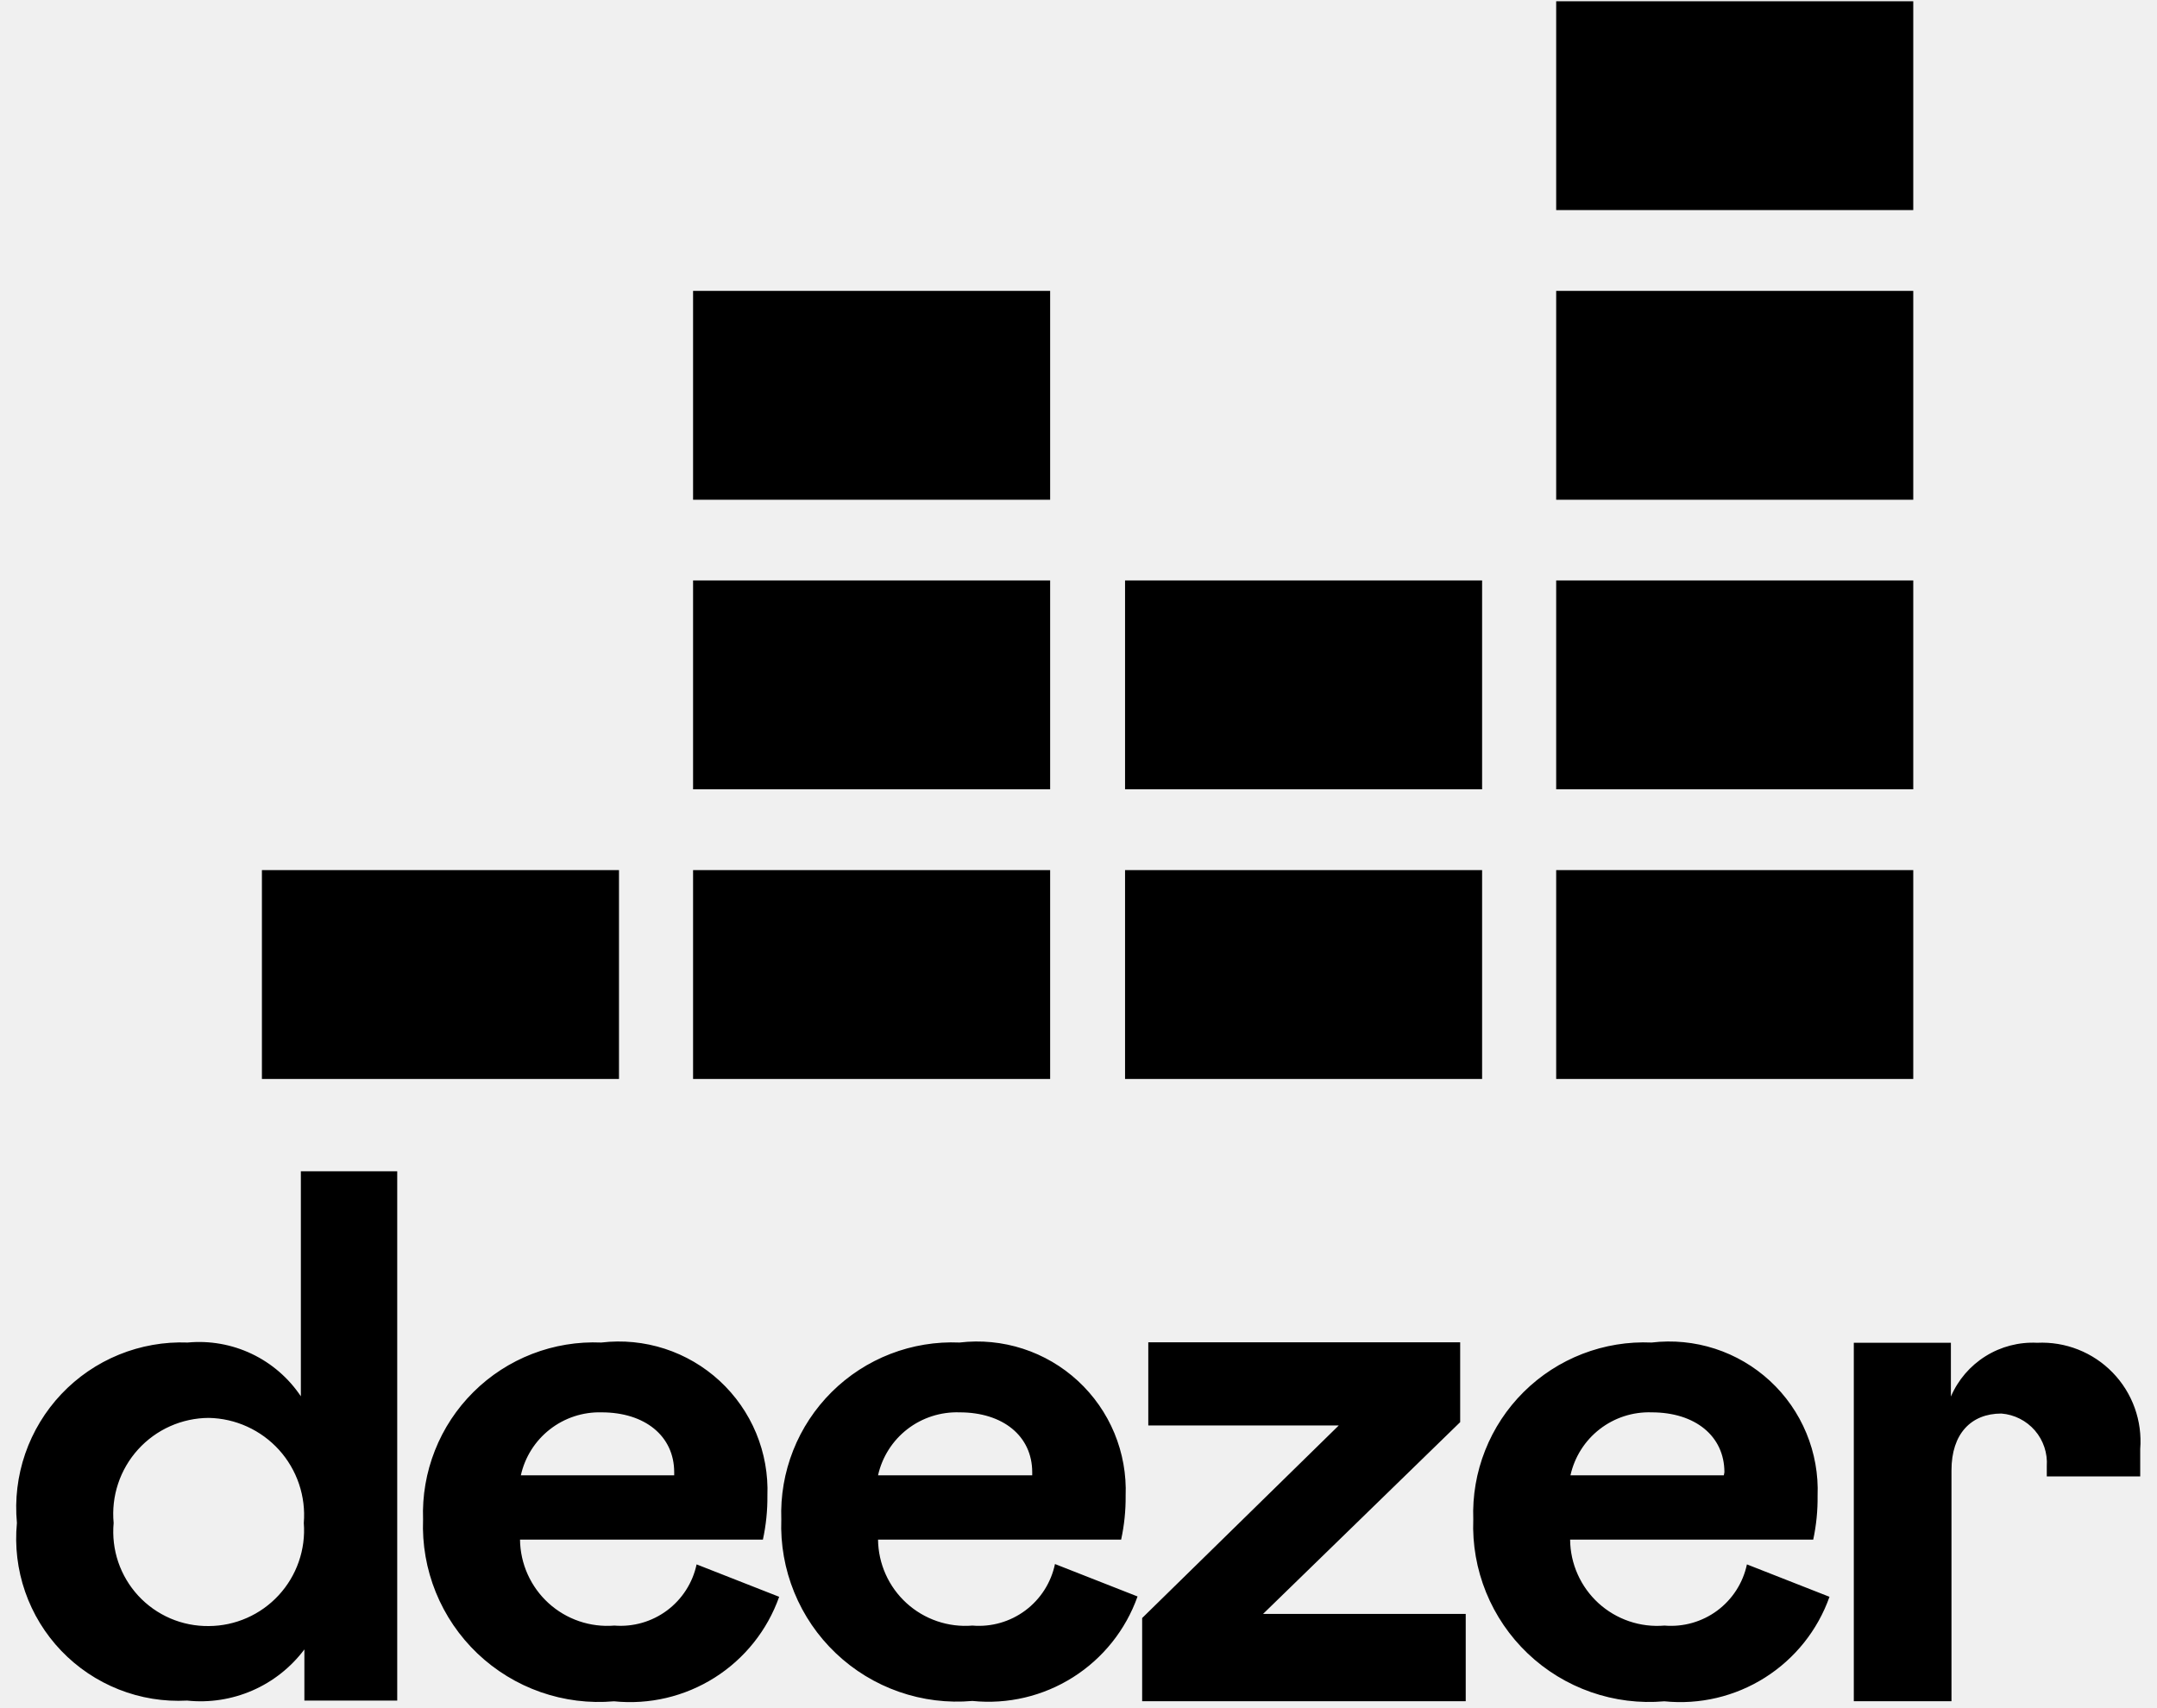
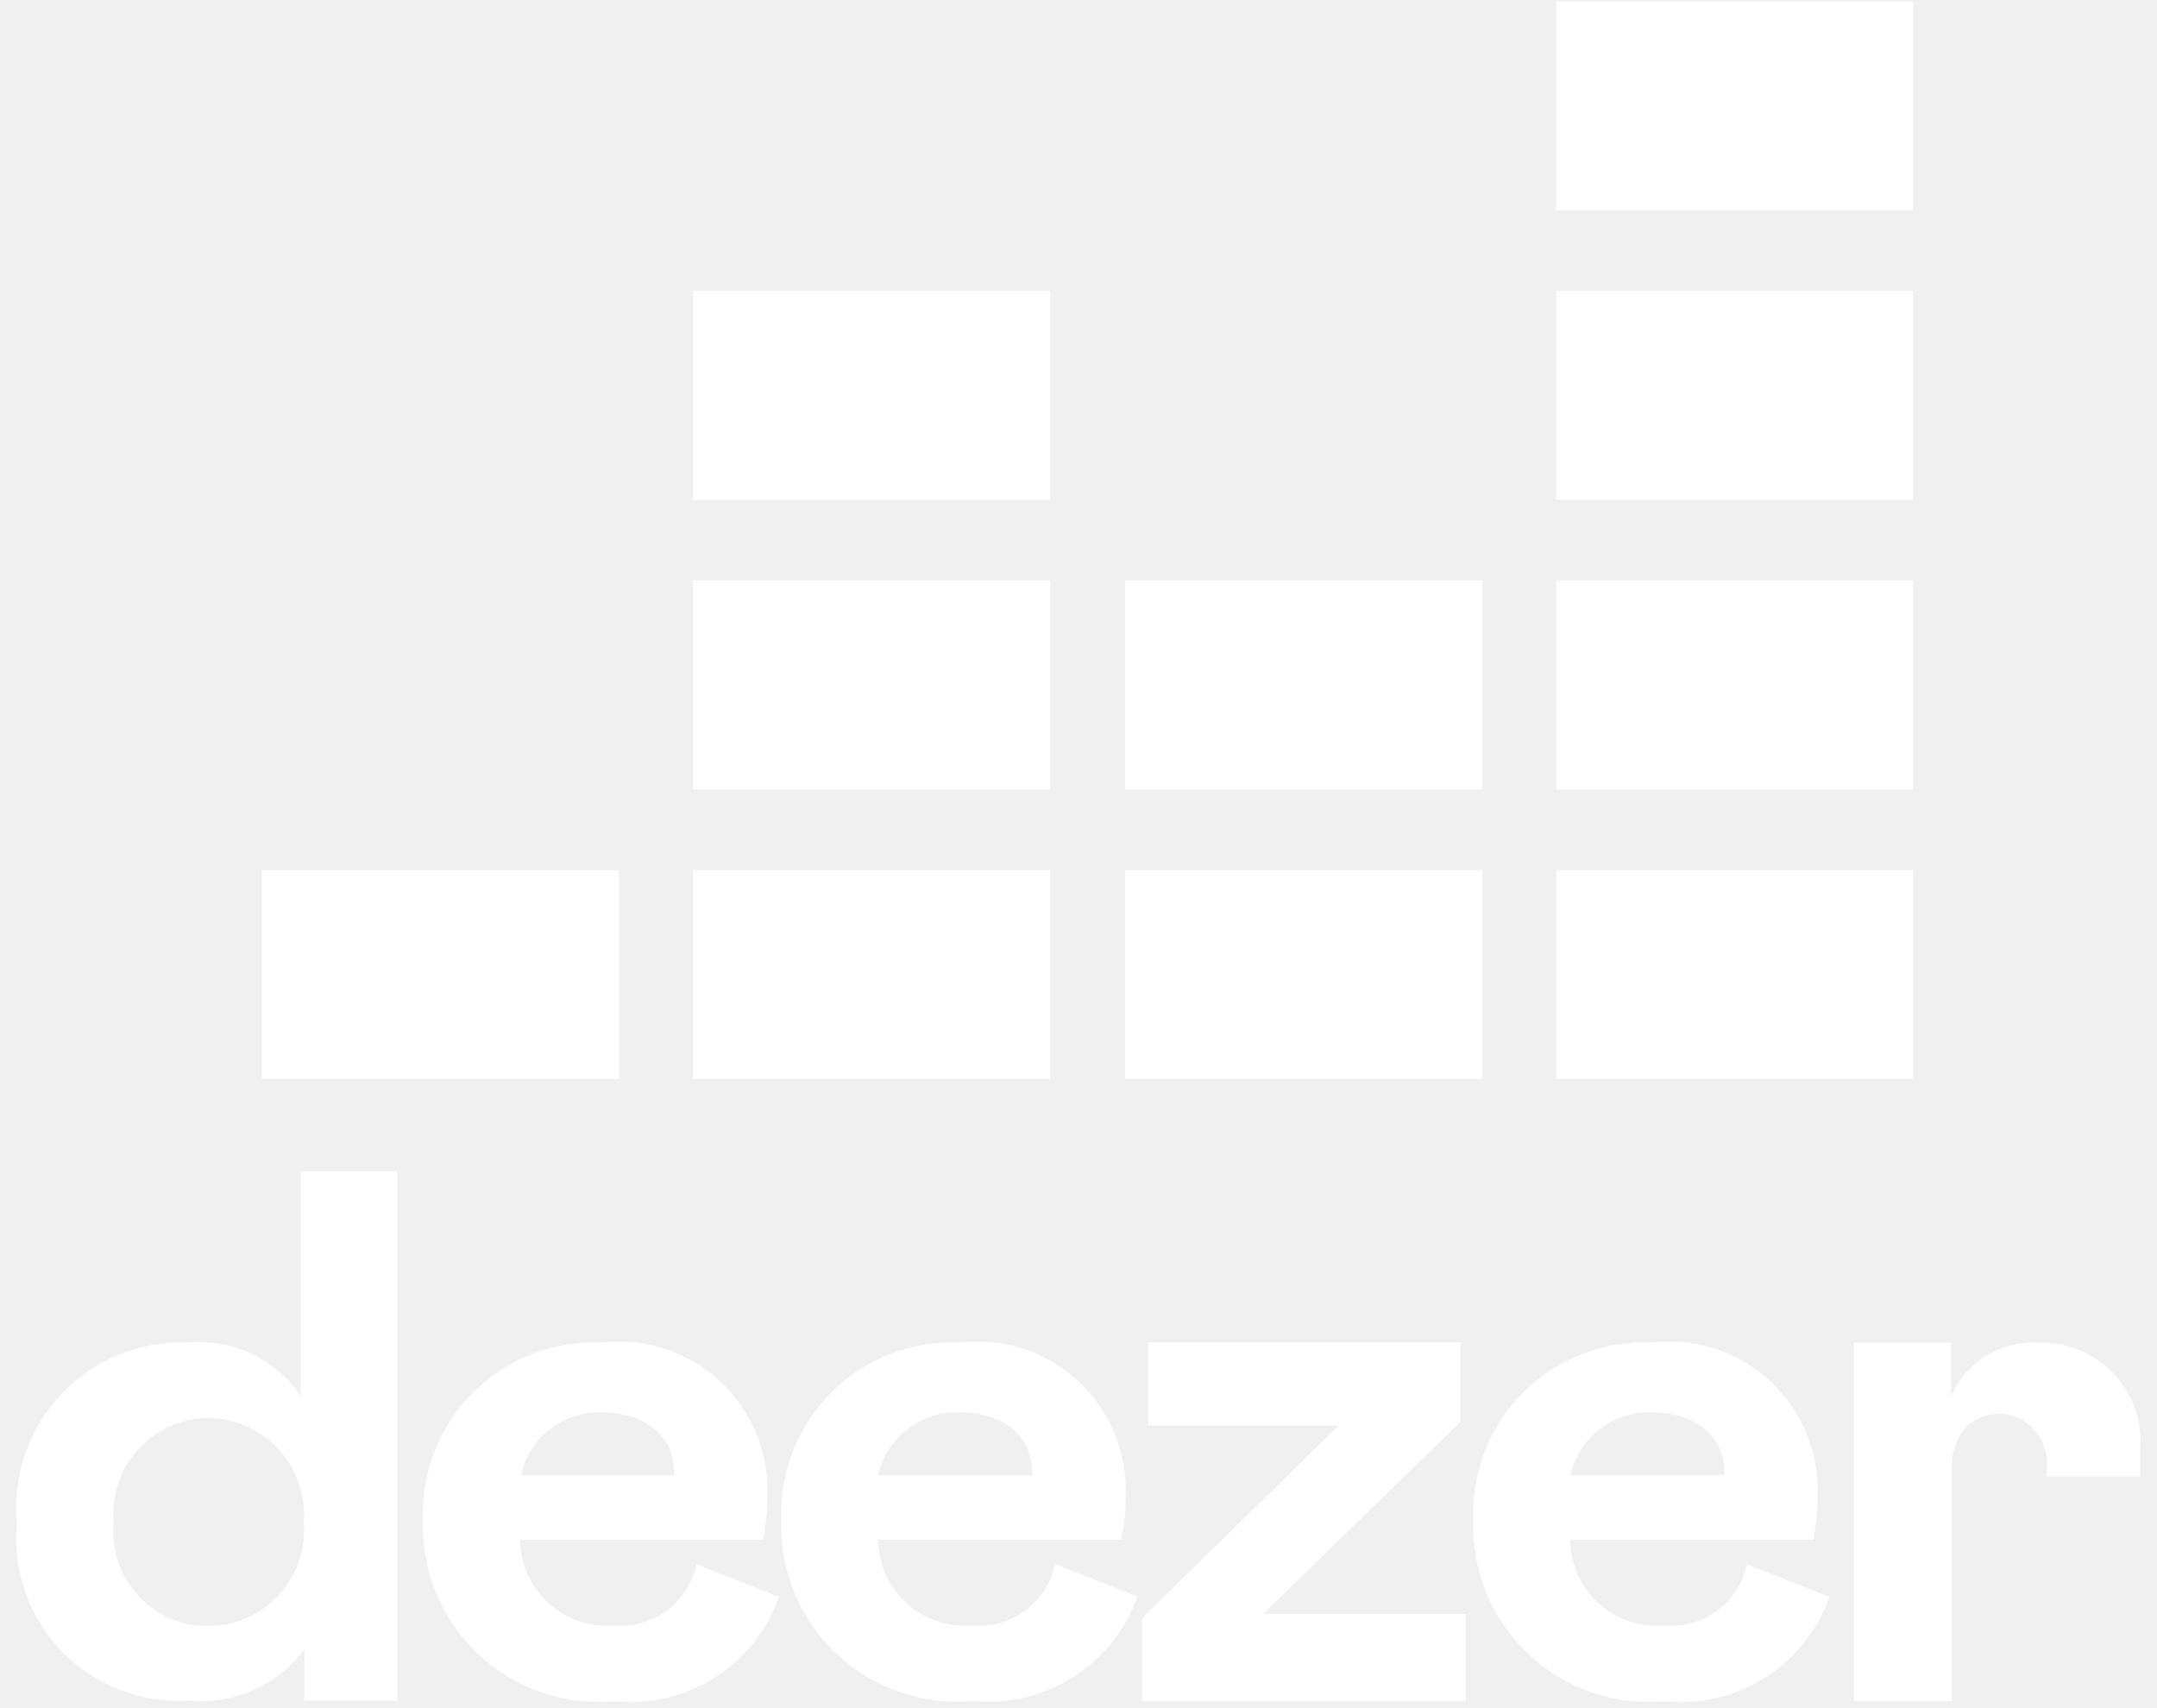
<svg xmlns="http://www.w3.org/2000/svg" width="96" height="76" viewBox="0 0 96 76" fill="none">
-   <path d="M90.665 59.774C89.857 59.734 89.057 59.942 88.371 60.37C87.685 60.798 87.146 61.425 86.827 62.168V59.774H82.506V75.729H86.853V65.449C86.853 63.822 87.73 62.924 89.074 62.924C89.651 62.97 90.187 63.241 90.566 63.679C90.944 64.118 91.134 64.688 91.095 65.265V65.722H95.253V64.504C95.302 63.883 95.218 63.258 95.007 62.671C94.796 62.084 94.462 61.549 94.028 61.102C93.594 60.654 93.069 60.304 92.489 60.075C91.909 59.846 91.287 59.744 90.665 59.774ZM74.08 72.363C73.548 72.408 73.013 72.343 72.508 72.171C72.003 72 71.539 71.726 71.144 71.367C70.75 71.007 70.434 70.57 70.217 70.083C69.999 69.596 69.884 69.07 69.88 68.536H80.7C80.837 67.896 80.902 67.243 80.894 66.588C80.932 65.633 80.762 64.681 80.396 63.798C80.031 62.914 79.478 62.121 78.775 61.472C78.073 60.823 77.238 60.334 76.329 60.039C75.419 59.745 74.457 59.65 73.507 59.763C72.458 59.717 71.41 59.889 70.431 60.267C69.451 60.646 68.56 61.223 67.814 61.963C67.068 62.703 66.484 63.589 66.098 64.566C65.711 65.542 65.531 66.589 65.57 67.638C65.527 68.748 65.722 69.854 66.14 70.883C66.558 71.912 67.19 72.84 67.995 73.606C68.799 74.372 69.757 74.957 70.806 75.324C71.854 75.691 72.968 75.831 74.075 75.734C75.644 75.893 77.221 75.521 78.553 74.678C79.886 73.835 80.897 72.569 81.424 71.082L77.749 69.639C77.575 70.462 77.105 71.193 76.43 71.695C75.754 72.196 74.918 72.434 74.08 72.363ZM73.513 62.871C75.439 62.871 76.747 63.921 76.747 65.538L76.721 65.675H69.895C70.076 64.858 70.536 64.131 71.197 63.619C71.858 63.106 72.677 62.842 73.513 62.871ZM64.987 63.307V59.753H51.106V63.454H59.584L50.833 72.027V75.729H65.234V71.844H56.214L64.987 63.307ZM43.278 72.363C42.747 72.407 42.212 72.34 41.708 72.168C41.204 71.996 40.74 71.722 40.346 71.363C39.952 71.004 39.636 70.568 39.418 70.081C39.2 69.595 39.084 69.069 39.078 68.536H49.898C50.037 67.896 50.104 67.243 50.098 66.588C50.135 65.633 49.964 64.681 49.598 63.797C49.231 62.914 48.678 62.121 47.975 61.472C47.273 60.823 46.438 60.334 45.528 60.039C44.618 59.745 43.655 59.65 42.706 59.763C41.657 59.718 40.61 59.89 39.63 60.269C38.651 60.648 37.761 61.225 37.016 61.965C36.271 62.705 35.687 63.59 35.301 64.567C34.915 65.543 34.735 66.589 34.773 67.638C34.732 68.747 34.928 69.852 35.347 70.879C35.766 71.907 36.398 72.833 37.203 73.597C38.007 74.361 38.965 74.946 40.012 75.311C41.06 75.677 42.173 75.816 43.278 75.718C44.847 75.878 46.425 75.507 47.757 74.663C49.09 73.82 50.101 72.553 50.628 71.067L46.953 69.623C46.78 70.45 46.312 71.184 45.635 71.689C44.958 72.194 44.12 72.434 43.278 72.363ZM42.711 62.871C44.633 62.871 45.94 63.921 45.94 65.538V65.675H39.078C39.26 64.858 39.723 64.13 40.385 63.618C41.048 63.106 41.874 62.842 42.711 62.871ZM27.344 72.363C26.813 72.407 26.279 72.34 25.774 72.168C25.27 71.996 24.806 71.722 24.412 71.363C24.018 71.004 23.703 70.568 23.484 70.081C23.266 69.595 23.15 69.069 23.144 68.536H33.954C34.093 67.896 34.16 67.243 34.154 66.588C34.191 65.633 34.02 64.681 33.654 63.797C33.287 62.914 32.733 62.121 32.031 61.472C31.328 60.823 30.493 60.334 29.584 60.039C28.674 59.745 27.711 59.65 26.762 59.763C25.712 59.718 24.666 59.89 23.686 60.269C22.707 60.648 21.817 61.225 21.072 61.965C20.326 62.705 19.742 63.59 19.357 64.567C18.971 65.543 18.791 66.589 18.829 67.638C18.786 68.748 18.98 69.854 19.397 70.883C19.815 71.912 20.446 72.84 21.25 73.606C22.054 74.371 23.012 74.957 24.06 75.324C25.108 75.691 26.222 75.831 27.328 75.734C28.898 75.894 30.475 75.522 31.808 74.679C33.141 73.836 34.151 72.569 34.678 71.082L31.003 69.639C30.828 70.459 30.36 71.188 29.687 71.69C29.013 72.191 28.181 72.43 27.344 72.363ZM26.777 62.871C28.699 62.871 30.006 63.921 30.006 65.538V65.675H23.181C23.361 64.862 23.819 64.138 24.475 63.627C25.131 63.115 25.945 62.848 26.777 62.871ZM13.39 62.157C12.845 61.341 12.089 60.688 11.202 60.266C10.316 59.845 9.332 59.671 8.355 59.763C7.309 59.723 6.266 59.907 5.296 60.302C4.326 60.697 3.452 61.295 2.732 62.056C2.013 62.816 1.464 63.722 1.122 64.712C0.781 65.702 0.655 66.753 0.753 67.796C0.653 68.831 0.778 69.875 1.119 70.857C1.46 71.839 2.008 72.736 2.728 73.487C3.447 74.237 4.32 74.824 5.286 75.206C6.253 75.589 7.291 75.758 8.329 75.702C9.321 75.806 10.324 75.65 11.238 75.251C12.153 74.852 12.948 74.222 13.547 73.424V75.702H17.679V52.14H13.39V62.157ZM9.29 72.384C8.701 72.391 8.118 72.275 7.577 72.042C7.037 71.809 6.551 71.465 6.152 71.032C5.753 70.599 5.45 70.088 5.261 69.53C5.073 68.973 5.004 68.382 5.058 67.796C5.002 67.205 5.069 66.609 5.256 66.046C5.443 65.483 5.745 64.965 6.143 64.525C6.541 64.085 7.027 63.732 7.568 63.49C8.11 63.248 8.696 63.121 9.29 63.118C9.88 63.129 10.463 63.261 11.001 63.506C11.539 63.751 12.021 64.103 12.418 64.541C12.814 64.98 13.117 65.495 13.306 66.054C13.496 66.614 13.569 67.207 13.521 67.796C13.566 68.38 13.49 68.967 13.297 69.52C13.105 70.073 12.801 70.581 12.404 71.011C12.007 71.442 11.526 71.786 10.99 72.022C10.454 72.259 9.875 72.382 9.29 72.384ZM30.846 12.949H46.738V22.247H30.846V12.949ZM30.846 25.838H46.738V35.136H30.846V25.838ZM50.072 25.838H65.963V35.136H50.072V25.838ZM69.26 38.732H85.152V48.03H69.26V38.732ZM50.072 38.732H65.963V48.03H50.072V38.732ZM30.846 38.732H46.738V48.03H30.846V38.732ZM11.657 38.732H27.549V48.03H11.657V38.732ZM69.26 25.838H85.152V35.136H69.26V25.838ZM69.26 12.949H85.152V22.247H69.26V12.949ZM69.26 0.055H85.152V9.353H69.26V0.055Z" fill="black" />
+   <path d="M90.665 59.774C89.857 59.734 89.057 59.942 88.371 60.37C87.685 60.798 87.146 61.425 86.827 62.168V59.774H82.506V75.729H86.853V65.449C86.853 63.822 87.73 62.924 89.074 62.924C89.651 62.97 90.187 63.241 90.566 63.679C90.944 64.118 91.134 64.688 91.095 65.265V65.722H95.253V64.504C95.302 63.883 95.218 63.258 95.007 62.671C94.796 62.084 94.462 61.549 94.028 61.102C93.594 60.654 93.069 60.304 92.489 60.075C91.909 59.846 91.287 59.744 90.665 59.774ZM74.08 72.363C73.548 72.408 73.013 72.343 72.508 72.171C72.003 72 71.539 71.726 71.144 71.367C70.75 71.007 70.434 70.57 70.217 70.083C69.999 69.596 69.884 69.07 69.88 68.536H80.7C80.837 67.896 80.902 67.243 80.894 66.588C80.932 65.633 80.762 64.681 80.396 63.798C80.031 62.914 79.478 62.121 78.775 61.472C78.073 60.823 77.238 60.334 76.329 60.039C75.419 59.745 74.457 59.65 73.507 59.763C72.458 59.717 71.41 59.889 70.431 60.267C69.451 60.646 68.56 61.223 67.814 61.963C67.068 62.703 66.484 63.589 66.098 64.566C65.711 65.542 65.531 66.589 65.57 67.638C65.527 68.748 65.722 69.854 66.14 70.883C66.558 71.912 67.19 72.84 67.995 73.606C68.799 74.372 69.757 74.957 70.806 75.324C71.854 75.691 72.968 75.831 74.075 75.734C75.644 75.893 77.221 75.521 78.553 74.678C79.886 73.835 80.897 72.569 81.424 71.082L77.749 69.639C77.575 70.462 77.105 71.193 76.43 71.695C75.754 72.196 74.918 72.434 74.08 72.363ZM73.513 62.871C75.439 62.871 76.747 63.921 76.747 65.538L76.721 65.675H69.895C70.076 64.858 70.536 64.131 71.197 63.619C71.858 63.106 72.677 62.842 73.513 62.871ZM64.987 63.307V59.753H51.106V63.454H59.584L50.833 72.027V75.729H65.234V71.844H56.214L64.987 63.307ZM43.278 72.363C42.747 72.407 42.212 72.34 41.708 72.168C41.204 71.996 40.74 71.722 40.346 71.363C39.952 71.004 39.636 70.568 39.418 70.081C39.2 69.595 39.084 69.069 39.078 68.536H49.898C50.037 67.896 50.104 67.243 50.098 66.588C50.135 65.633 49.964 64.681 49.598 63.797C49.231 62.914 48.678 62.121 47.975 61.472C47.273 60.823 46.438 60.334 45.528 60.039C44.618 59.745 43.655 59.65 42.706 59.763C41.657 59.718 40.61 59.89 39.63 60.269C38.651 60.648 37.761 61.225 37.016 61.965C36.271 62.705 35.687 63.59 35.301 64.567C34.915 65.543 34.735 66.589 34.773 67.638C34.732 68.747 34.928 69.852 35.347 70.879C35.766 71.907 36.398 72.833 37.203 73.597C38.007 74.361 38.965 74.946 40.012 75.311C41.06 75.677 42.173 75.816 43.278 75.718C44.847 75.878 46.425 75.507 47.757 74.663C49.09 73.82 50.101 72.553 50.628 71.067L46.953 69.623C46.78 70.45 46.312 71.184 45.635 71.689C44.958 72.194 44.12 72.434 43.278 72.363ZM42.711 62.871C44.633 62.871 45.94 63.921 45.94 65.538V65.675H39.078C39.26 64.858 39.723 64.13 40.385 63.618C41.048 63.106 41.874 62.842 42.711 62.871ZM27.344 72.363C26.813 72.407 26.279 72.34 25.774 72.168C25.27 71.996 24.806 71.722 24.412 71.363C24.018 71.004 23.703 70.568 23.484 70.081C23.266 69.595 23.15 69.069 23.144 68.536H33.954C34.093 67.896 34.16 67.243 34.154 66.588C34.191 65.633 34.02 64.681 33.654 63.797C33.287 62.914 32.733 62.121 32.031 61.472C31.328 60.823 30.493 60.334 29.584 60.039C28.674 59.745 27.711 59.65 26.762 59.763C25.712 59.718 24.666 59.89 23.686 60.269C22.707 60.648 21.817 61.225 21.072 61.965C20.326 62.705 19.742 63.59 19.357 64.567C18.971 65.543 18.791 66.589 18.829 67.638C18.786 68.748 18.98 69.854 19.397 70.883C19.815 71.912 20.446 72.84 21.25 73.606C22.054 74.371 23.012 74.957 24.06 75.324C25.108 75.691 26.222 75.831 27.328 75.734C28.898 75.894 30.475 75.522 31.808 74.679C33.141 73.836 34.151 72.569 34.678 71.082L31.003 69.639C30.828 70.459 30.36 71.188 29.687 71.69C29.013 72.191 28.181 72.43 27.344 72.363ZM26.777 62.871C28.699 62.871 30.006 63.921 30.006 65.538V65.675H23.181C23.361 64.862 23.819 64.138 24.475 63.627C25.131 63.115 25.945 62.848 26.777 62.871ZM13.39 62.157C12.845 61.341 12.089 60.688 11.202 60.266C10.316 59.845 9.332 59.671 8.355 59.763C7.309 59.723 6.266 59.907 5.296 60.302C4.326 60.697 3.452 61.295 2.732 62.056C2.013 62.816 1.464 63.722 1.122 64.712C0.781 65.702 0.655 66.753 0.753 67.796C0.653 68.831 0.778 69.875 1.119 70.857C1.46 71.839 2.008 72.736 2.728 73.487C3.447 74.237 4.32 74.824 5.286 75.206C6.253 75.589 7.291 75.758 8.329 75.702C9.321 75.806 10.324 75.65 11.238 75.251C12.153 74.852 12.948 74.222 13.547 73.424V75.702H17.679V52.14H13.39V62.157ZM9.29 72.384C8.701 72.391 8.118 72.275 7.577 72.042C7.037 71.809 6.551 71.465 6.152 71.032C5.753 70.599 5.45 70.088 5.261 69.53C5.073 68.973 5.004 68.382 5.058 67.796C5.002 67.205 5.069 66.609 5.256 66.046C5.443 65.483 5.745 64.965 6.143 64.525C6.541 64.085 7.027 63.732 7.568 63.49C8.11 63.248 8.696 63.121 9.29 63.118C9.88 63.129 10.463 63.261 11.001 63.506C11.539 63.751 12.021 64.103 12.418 64.541C12.814 64.98 13.117 65.495 13.306 66.054C13.496 66.614 13.569 67.207 13.521 67.796C13.566 68.38 13.49 68.967 13.297 69.52C13.105 70.073 12.801 70.581 12.404 71.011C12.007 71.442 11.526 71.786 10.99 72.022C10.454 72.259 9.875 72.382 9.29 72.384ZM30.846 12.949H46.738V22.247H30.846V12.949ZM30.846 25.838H46.738V35.136H30.846V25.838ZM50.072 25.838H65.963V35.136H50.072V25.838ZM69.26 38.732H85.152V48.03H69.26V38.732ZM50.072 38.732H65.963V48.03H50.072V38.732ZM30.846 38.732H46.738V48.03H30.846V38.732ZM11.657 38.732H27.549V48.03H11.657V38.732ZM69.26 25.838H85.152V35.136H69.26V25.838ZM69.26 12.949H85.152V22.247H69.26V12.949ZM69.26 0.055H85.152V9.353H69.26V0.055Z" fill="#fff" />
</svg>
